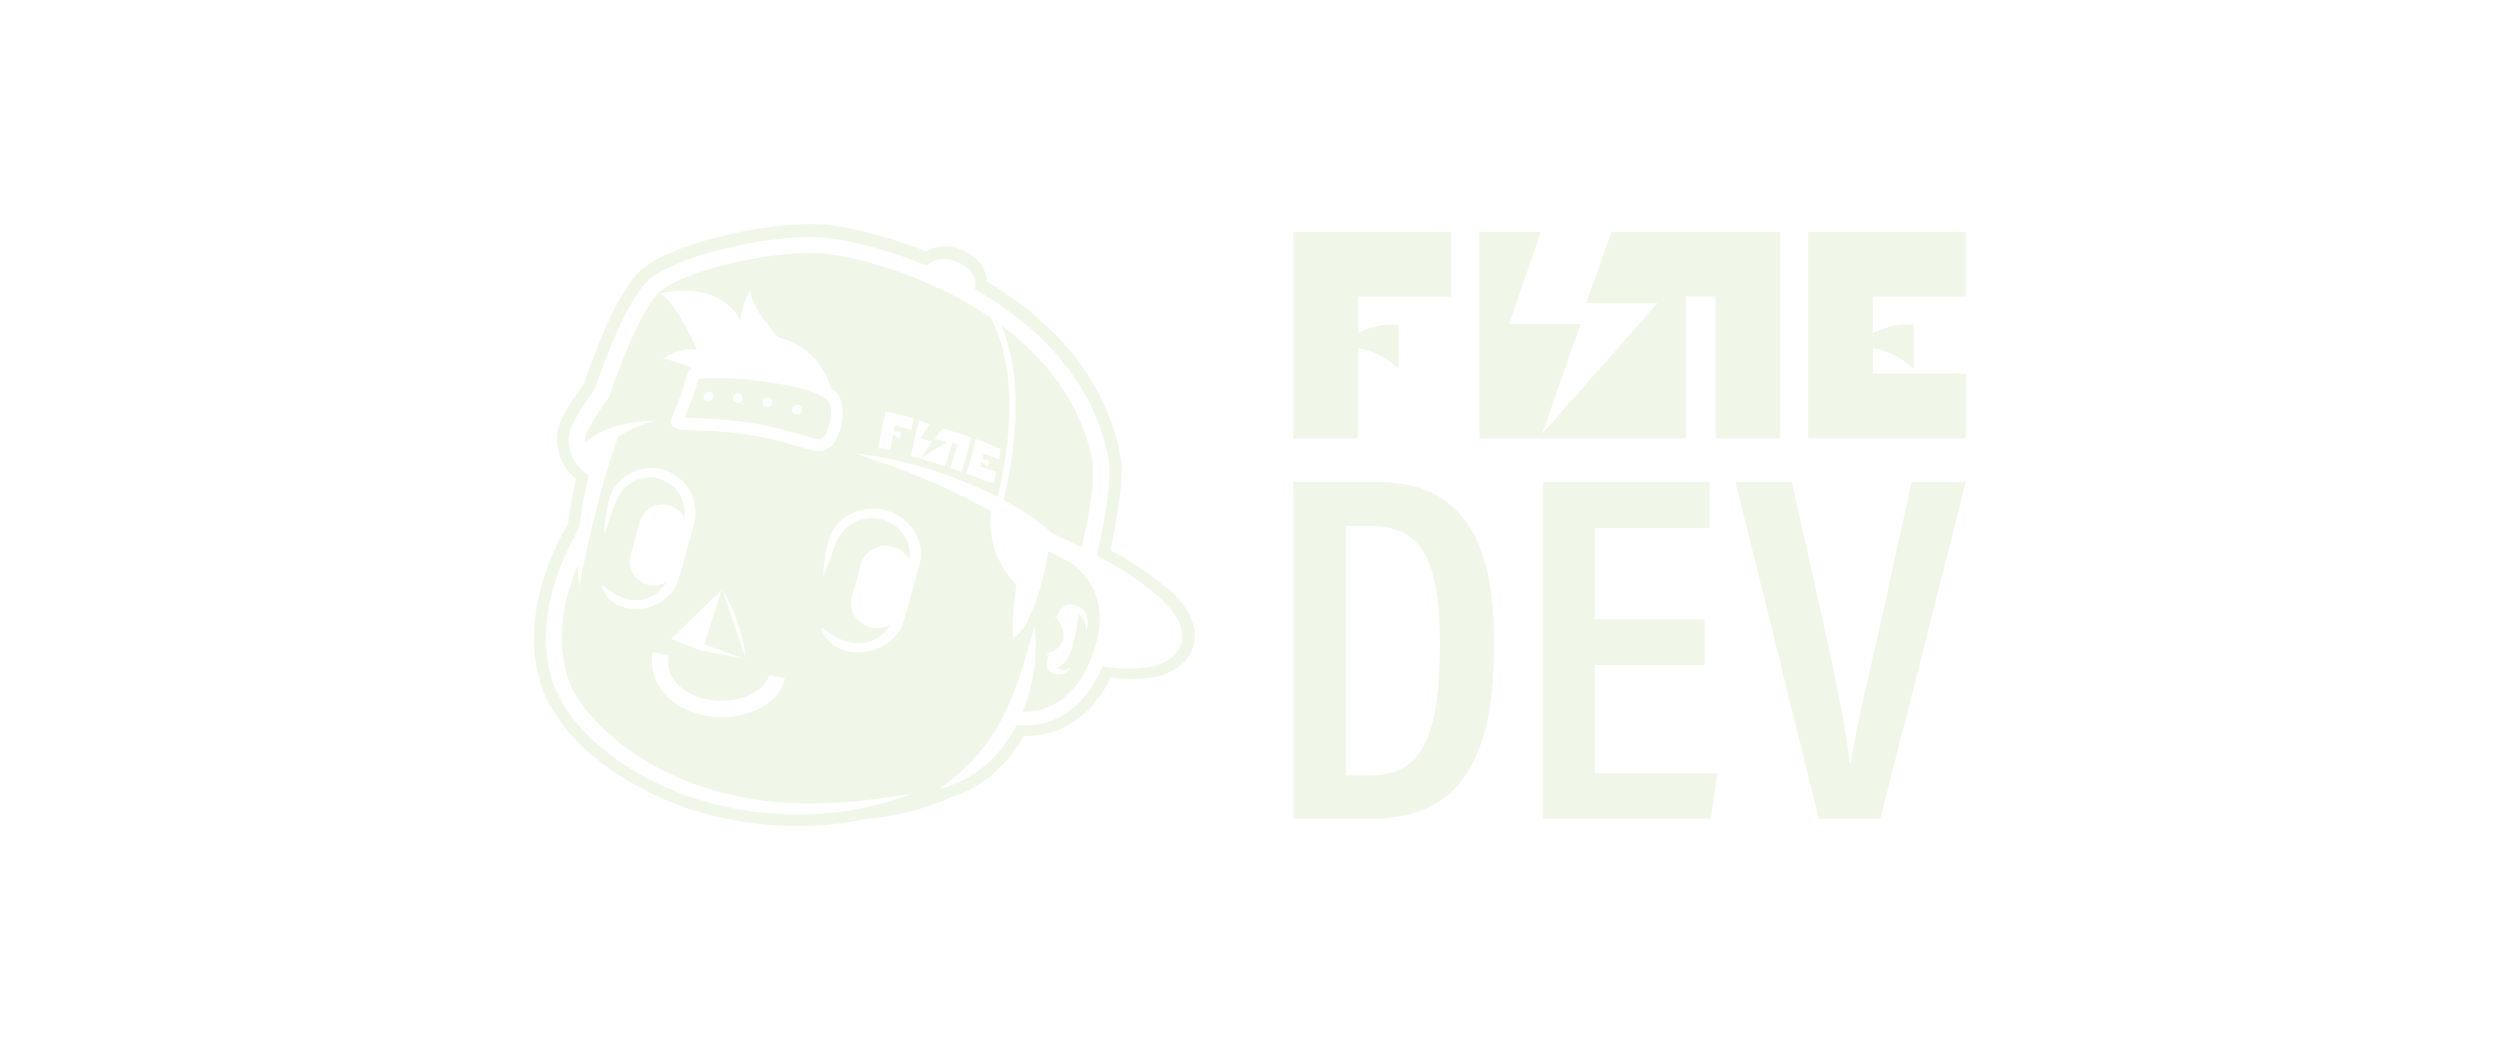
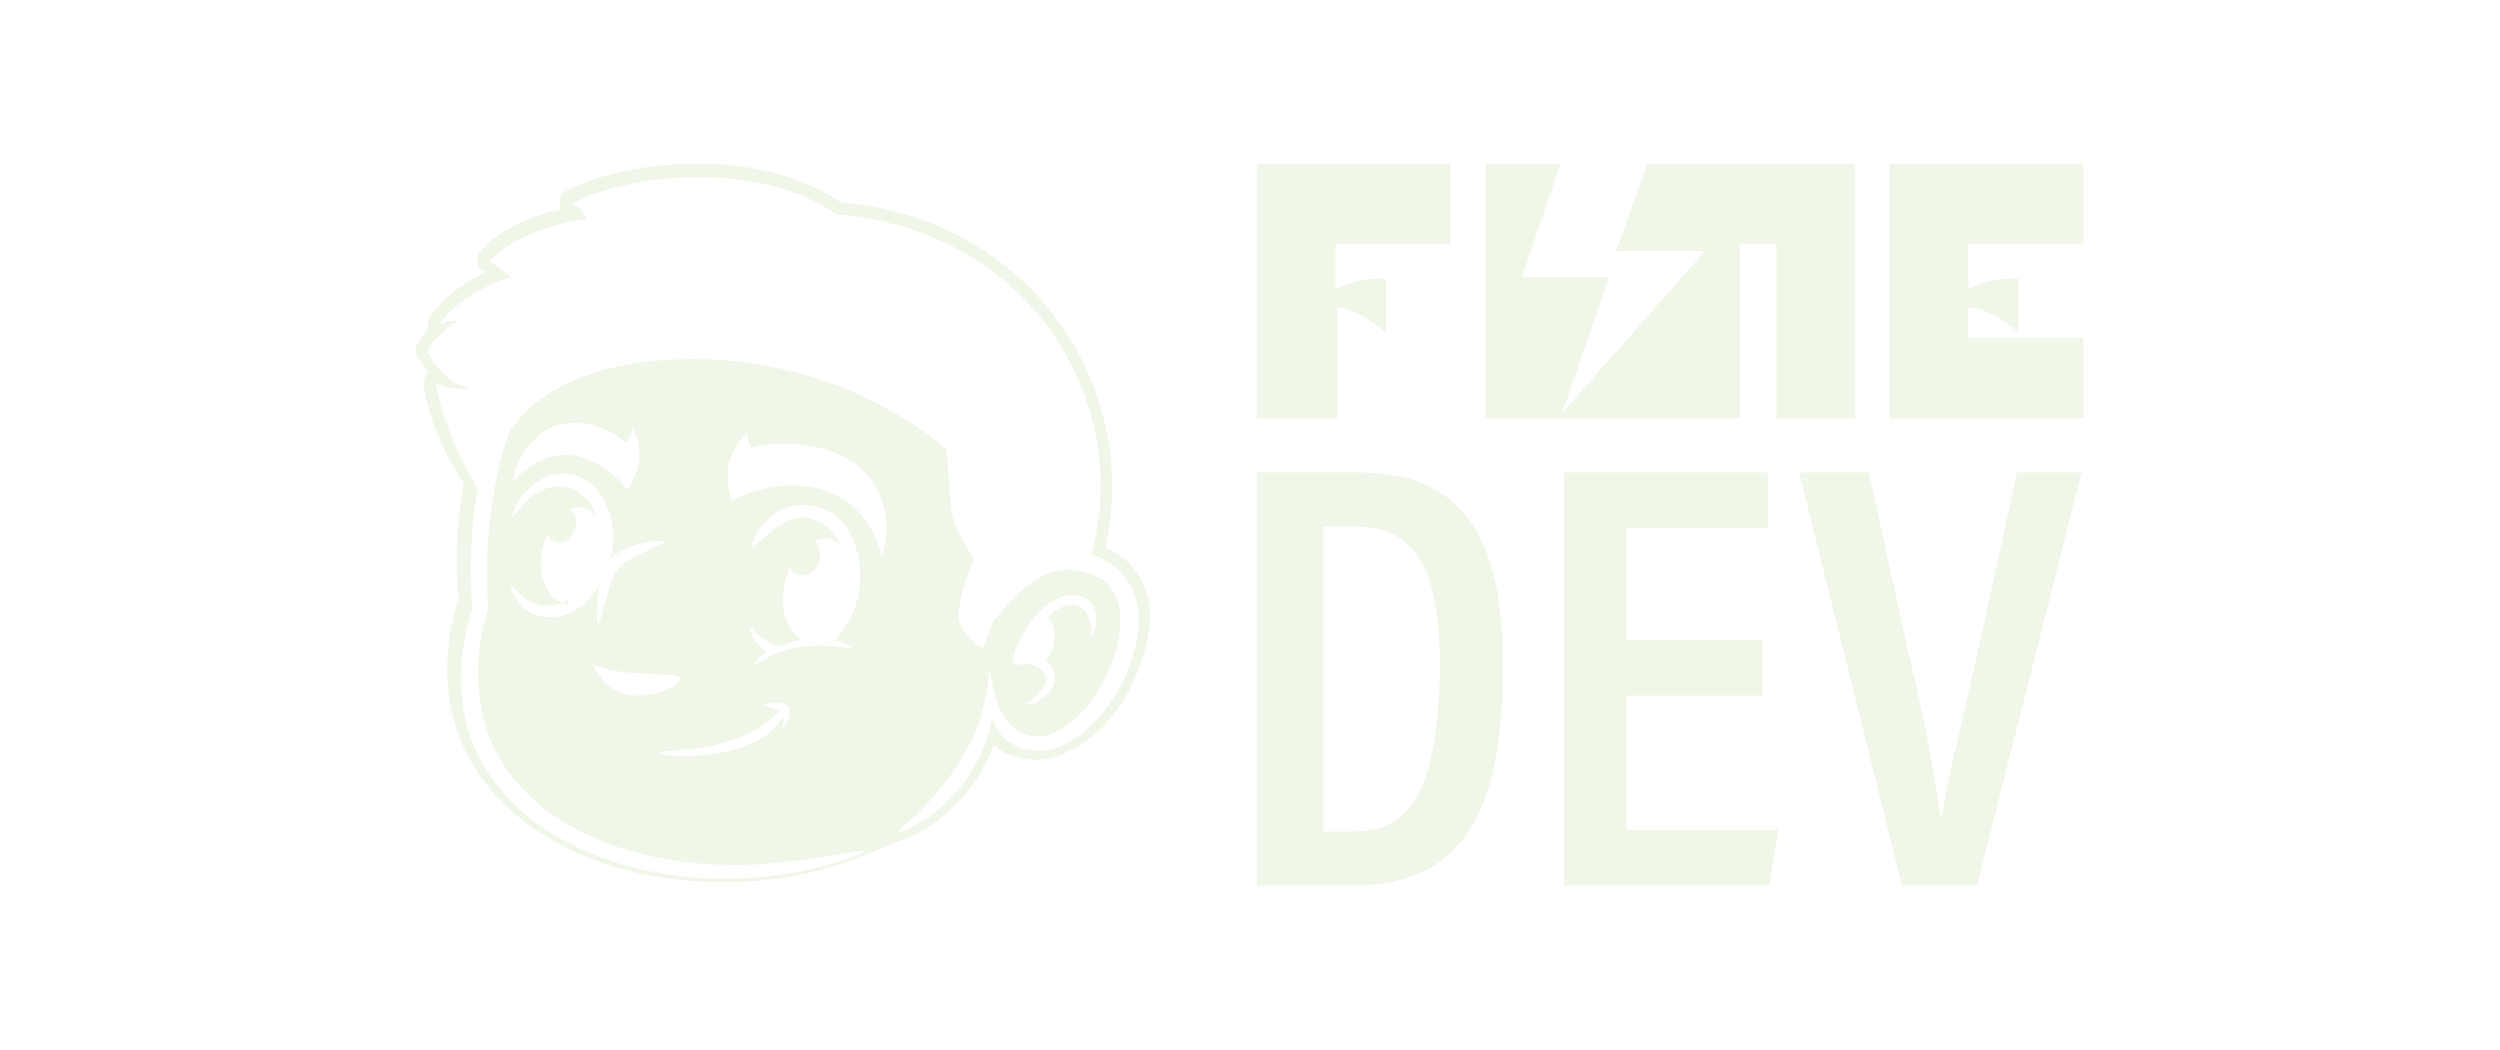
- <svg xmlns="http://www.w3.org/2000/svg" id="v-2" viewBox="0 0 143.39 60.25">
-   <defs>
-     <style>.cls-1{fill:#f0f6e8;}</style>
-   </defs>
+ <svg xmlns="http://www.w3.org/2000/svg" version="1.1" id="Capa_1" x="0px" y="0px" viewBox="0 0 143.4 60.2" style="enable-background:new 0 0 143.4 60.2;" xml:space="preserve">
+   <style type="text/css">
+ 	.st0{fill:#F0F6E8;}
+ </style>
  <g>
-     <polygon class="cls-1" points="96.7 17 98.4 17 98.4 25.14 102.11 25.14 102.11 13.3 102.04 13.3 92.43 13.3 90.98 17.38 95.07 17.38 88.45 24.89 90.65 18.59 86.55 18.59 88.38 13.3 84.86 13.3 84.86 25.14 96.7 25.14 96.7 17" />
-     <path class="cls-1" d="M77.89,19.97c.62,.09,1.47,.38,2.33,1.19v-2.53s-1.08-.18-2.33,.48v-2.1h5.33v-3.71h-9.04v11.84h3.71v-5.17Z" />
-     <path class="cls-1" d="M78.96,27.65h-4.78v19.3h4.5c5.19,0,7.02-3.56,7.02-10.09,0-6.06-1.95-9.22-6.74-9.22h0Zm-.34,16.83h-1.42v-14.31h1.44c2.96,0,3.95,2.06,3.95,6.73,0,5.28-.99,7.57-3.98,7.57h0Z" />
-     <polygon class="cls-1" points="91.47 38.14 97.76 38.14 97.76 35.52 91.47 35.52 91.47 30.29 98.05 30.29 98.05 27.65 88.51 27.65 88.51 46.95 98.12 46.95 98.5 44.36 91.47 44.36 91.47 38.14" />
-     <path class="cls-1" d="M109.64,27.65l-1.88,8.57c-.58,2.59-1.36,5.69-1.6,7.55h-.06c-.23-1.96-.84-4.99-1.43-7.6l-1.9-8.52h-3.23l4.79,19.3h3.52l4.9-19.3h-3.12Z" />
-     <path class="cls-1" d="M107.42,21.43v-1.46h0c.62,.09,1.47,.38,2.33,1.19v-2.53s-1.08-.18-2.33,.48v-2.1h5.33v-3.71h-9.04v11.84h9.06v-3.71h-5.36Z" />
-   </g>
-   <g>
-     <path class="cls-1" d="M57.44,18.65c.15,.36,.31,.8,.44,1.32,.42,1.63,.69,4.45-.31,8.71,1.08,.58,2.05,1.24,2.83,1.93,.19,.09,.58,.26,.77,.36,.3,.14,.58,.29,.87,.43,.31-1.32,.82-3.89,.61-4.98-.68-3.52-2.92-6.04-5.21-7.76h0Z" />
-     <path class="cls-1" d="M47.01,25.19c.15-.01,.38-.13,.6-.99,.13-.55,.03-1.06-.13-1.23-.43-.44-1.81-.84-3.68-1.09-1.72-.24-3.25-.25-3.76-.13-.15,.72-.57,1.72-.77,2.21,.17,.01,.38,.02,.6,.02,.64,.02,1.6,.06,2.78,.21,1.46,.2,2.5,.51,3.26,.73,.5,.15,.89,.28,1.11,.26h0Zm-6.4-2.15c-.15-.01-.28-.14-.26-.3,0-.15,.14-.28,.3-.28,.15,.01,.28,.14,.26,.3s-.14,.28-.3,.28Zm1.71,.07c-.15-.01-.28-.14-.28-.3,.01-.15,.14-.28,.3-.26,.15,0,.28,.13,.26,.29,0,.15-.13,.28-.29,.28h0Zm1.7,.24c-.15-.01-.28-.14-.28-.3,.01-.15,.14-.28,.3-.26,.15,0,.28,.13,.26,.29,0,.15-.13,.29-.29,.28h0Zm1.42,.14c.01-.15,.14-.28,.3-.28,.15,.01,.28,.14,.26,.3,0,.15-.13,.28-.29,.28-.15-.01-.28-.14-.28-.3Z" />
-     <path class="cls-1" d="M66.97,33.78l-.02-.02c-.89-.77-1.94-1.49-3.27-2.22,.32-1.43,.84-4.06,.57-5.45-.96-5-4.63-8.15-7.65-9.95-.03-.55-.3-1.39-1.58-1.86-.85-.31-1.5-.11-1.91,.14-2.6-1.04-5.01-1.54-6.29-1.56-3.33-.09-8.37,1.2-9.97,2.56-1.47,1.23-2.89,5.2-3.33,6.53-.53,.73-1.38,1.99-1.52,2.71-.2,1.04,.2,2.12,1.03,2.8-.18,.8-.33,1.64-.44,2.53-.02,.05-.06,.11-.09,.17-.09,.15-.17,.31-.24,.46-1.12,2.12-2.23,5.33-1.26,8.58v.02c.57,1.7,1.87,3.33,3.74,4.71,1.57,1.15,3.47,2.09,5.36,2.64,1.84,.53,3.75,.81,5.63,.81,1.31,0,2.62-.13,3.89-.4,1.86-.18,3.48-.58,4.85-1.23,1.77-.53,3.23-1.75,4.25-3.54,.56,.01,1.11-.06,1.63-.22,1.01-.32,2.38-1.13,3.36-3.13,.95,.12,1.75,.11,2.49-.03,1.24-.22,2.44-1.11,2.32-2.56h0c-.12-1.12-.84-1.88-1.52-2.51h0Zm-14.17-1.68c-.01,.18-.1,.42-.14,.58-.09,.34-.34,1.27-.45,1.63-.12,.4-.32,1.28-.51,1.66-.48,.95-1.6,1.55-2.7,1.43-.84-.06-1.77-.57-1.9-1.42,.46,.32,.89,.63,1.43,.81,1.01,.31,2.05-.12,2.53-.94-.26,.14-.57,.21-.89,.18-.09-.01-.17-.02-.25-.05-.38-.1-.7-.33-.91-.66-.2-.33-.26-.72-.15-1.08l.52-1.9c.11-.37,.34-.66,.7-.85,.34-.19,.75-.24,1.13-.14,.4,.11,.72,.34,.92,.68,.01,.01,.01,.03,.02,.05,.06-.33,.02-.68-.1-1-.49-1.32-2.3-1.81-3.41-.88-.33,.26-.58,.63-.74,1.04l-.1,.26c-.12,.33-.45,1.24-.57,1.58-.01-.38,.03-.75,.09-1.13,.07-.38,.13-.76,.26-1.12,.63-1.7,2.92-2.19,4.32-.99,.66,.56,1.03,1.44,.91,2.29h0Zm-15.43,1.49c-.07-.01-.15-.02-.22-.05-.37-.1-.66-.33-.85-.65-.18-.32-.22-.7-.13-1.06l.5-1.87c.1-.36,.33-.65,.65-.84,.32-.19,.7-.24,1.06-.14,.36,.11,.66,.33,.84,.65,.01,.02,.02,.03,.03,.06,.05-.33,.02-.66-.1-.97-.45-1.31-2.13-1.77-3.17-.87-.31,.28-.54,.63-.69,1.03l-.1,.26c-.12,.32-.42,1.21-.53,1.56,0-.37,.03-.74,.09-1.11,.06-.38,.12-.75,.24-1.11,.6-1.67,2.74-2.17,4.05-.99,.62,.55,.94,1.42,.83,2.23-.02,.18-.1,.41-.13,.58-.1,.33-.34,1.24-.43,1.58-.13,.4-.32,1.27-.5,1.63-.45,.94-1.5,1.52-2.52,1.42-.78-.06-1.66-.55-1.77-1.38,.43,.32,.83,.62,1.33,.78,.94,.3,1.91-.13,2.37-.94-.25,.14-.53,.21-.83,.19h-.01Zm5.35,4.21l-2.6-.51-1.64-.63,2.92-2.83-1,3.12,2.32,.85h0Zm-1.26-3.92c.64,1.01,1.24,2.63,1.29,3.83h-.01s-1.28-3.83-1.28-3.83h0Zm-4.03,3.53l.92,.18c-.22,1.15,.66,2.19,2.18,2.52,.99,.21,2.11,.03,2.85-.46,.28-.18,.63-.49,.72-.93l.92,.18c-.12,.6-.51,1.13-1.12,1.54-.69,.45-1.59,.69-2.51,.69-.36,0-.72-.03-1.06-.11-2-.44-3.21-1.95-2.89-3.6h0Zm5.12-12.52c-1.14-.15-2.05-.19-2.71-.2-.84-.03-1.16-.05-1.31-.32-.07-.12-.07-.26,0-.4,.07-.17,.66-1.55,.84-2.38,.05-.19,.15-.33,.32-.43-.24-.17-.72-.41-1.66-.58,0,0,.84-.69,1.94-.52-.14-.45-1.54-3.16-2.14-3.21,0,0,3.29-.93,4.64,1.52,.1-.99,.57-1.8,.57-1.8-.05,.84,1.05,2.17,1.6,2.77,1.75,.48,2.63,1.6,3.02,2.94,.11,.07,.2,.14,.29,.21,.42,.43,.45,1.27,.31,1.88-.1,.4-.36,1.44-1.23,1.5h-.07c-.32,0-.7-.12-1.27-.29-.74-.21-1.75-.51-3.15-.7h0Zm23.4,13.36c-.84,.15-1.69,.12-2.53,0-.06-.01-.12-.02-.18-.03-.88,2.08-2.18,2.89-3.16,3.2-.5,.15-.95,.2-1.32,.2-.18,0-.33-.01-.46-.02-.92,1.76-2.4,3.17-4.43,3.65,2.46-1.72,3.75-3.78,4.66-6.61,.3-.88,.53-1.8,.82-2.72,.06,.49,.06,.96,.05,1.45-.03,1.16-.29,2.35-.74,3.45,.99,.03,3.01-.32,4.08-3.51,.48-1.39,.44-2.62-.09-3.63-.3-.57-.72-1.01-1.14-1.35-.26-.14-.51-.28-.77-.41-.15-.07-.42-.2-.62-.3-.36,2.63-1.49,4.95-1.97,4.91-.24-.01,.14-2.99,.14-2.99-1.58-1.64-1.55-3.47-1.45-4.21-2.46-1.42-5.14-2.45-7.84-3.34,2.66,.29,5.72,1.23,8.23,2.52,.96-4.11,.7-6.83,.3-8.41-.21-.87-.5-1.49-.73-1.89-.54-.37-1.09-.7-1.6-.99-3.46-1.9-7.01-2.68-8.42-2.71-2.93-.07-7.58,1.07-8.9,2.19-1.08,.89-2.46,4.61-2.9,5.96l-.02,.07-.03,.06c-.52,.7-1.28,1.86-1.36,2.23-.02,.12-.02,.24-.01,.36,.48-.43,1.71-1.25,4.15-1.25,0,.01-1.08,.15-2.27,.94-.72,2.09-1.31,4.22-1.76,6.39-.12,.55-.36,1.64-.46,2.19-.05-.4-.07-.8-.09-1.21-.7,1.7-1.11,3.56-.81,5.39,.05,.3,.12,.61,.2,.92,.29,.89,.83,1.68,1.45,2.39,2.64,2.92,6.55,4.46,10.42,4.85,1.81,.17,3.64,.1,5.45-.12,.82-.1,1.64-.22,2.48-.36-.62,.25-1.26,.45-1.91,.62-3.29,.87-6.83,.76-10.1-.19-3.34-.96-7.48-3.46-8.65-6.93-.82-2.72-.09-5.64,1.21-8.09,.12-.24,.25-.49,.37-.73,.12-.97,.29-1.97,.52-2.93-.82-.49-1.28-1.49-1.11-2.41,.14-.69,1.18-2.13,1.47-2.54,.26-.78,1.74-5.13,3.15-6.31,1.49-1.25,6.38-2.49,9.53-2.4,1.15,.02,3.63,.51,6.33,1.63,.29-.24,.83-.55,1.64-.25,1.23,.43,1.23,1.26,1.16,1.62,3.02,1.72,6.7,4.78,7.64,9.66,.29,1.47-.46,4.72-.66,5.6,1.25,.66,2.45,1.42,3.54,2.35,.61,.57,1.25,1.24,1.35,2.13,.09,1.11-.88,1.75-1.83,1.91h0Zm-5.34-2.78l-.13-.15s.07,.01,.17,.05c.07-.28,.21-.48,.38-.58,.18-.12,.42-.18,.73-.05,.94,.34,.55,1.46,.55,1.46,0,0-.06-.85-.46-.94,.01,.34-.13,.8-.21,1.32-.12,.74-.5,1.6-1.04,1.71,.06,.06,.18,.09,.32,.13,.22,.06,.46-.12,.53-.17-.06,.12-.36,.55-.97,.41-.33-.09-.43-.32-.43-.56,0-.28,.12-.53,.12-.53-.12,0-.21-.02-.21-.02l.26-.12s.65-.21,.77-.81c.11-.61-.37-1.14-.37-1.14h0Zm-7.14-10.13c-.27,.37-.4,.56-.64,.95,.54-.38,.86-.56,1.5-.91-.3-.09-.45-.13-.73-.22,.18-.24,.28-.36,.46-.6,.68,.22,1.04,.31,1.64,.52h.01c-.19,.81-.3,1.16-.56,1.98-.25-.09-.38-.14-.64-.22,.17-.55,.26-.81,.41-1.34-.11-.03-.17-.05-.29-.09-.17,.53-.25,.78-.42,1.33-.84-.26-1.21-.36-1.96-.59,.17-.82,.25-1.2,.46-2.03,.25,.08,.37,.12,.62,.21-.23,.32-.34,.48-.55,.8,.28,.09,.41,.13,.69,.22h0Zm3.26,1.07c-.03,.17-.06,.25-.1,.43-.11-.19-.25-.29-.34-.34-.02,.1-.03,.15-.06,.25,.36,.13,.54,.2,.92,.32-.06,.25-.09,.38-.16,.65-.64-.19-.94-.33-1.56-.56,.25-.83,.35-1.19,.53-1.99,.57,.2,.84,.32,1.43,.58-.03,.24-.05,.36-.1,.6-.36-.14-.54-.21-.88-.33-.03,.14-.05,.21-.08,.35,.23-.03,.41,.06,.41,.06h0Zm-4.46-1.75c-.37-.11-.56-.17-.95-.26-.03,.15-.04,.22-.07,.37,.25-.06,.43,.02,.43,.02-.03,.18-.05,.26-.08,.44-.13-.18-.27-.26-.38-.31-.06,.36-.09,.54-.15,.91-.27-.06-.41-.08-.71-.13,.18-.85,.22-1.26,.44-2.11,.65,.13,.97,.22,1.62,.42-.06,.26-.09,.39-.15,.65h0Z" />
+     <g>
+       <polygon class="st0" points="99.8,14 101.9,14 101.9,24 106.4,24 106.4,9.4 106.3,9.4 94.5,9.4 92.7,14.4 97.8,14.4 89.6,23.7     92.3,15.9 87.3,15.9 89.5,9.4 85.2,9.4 85.2,24 99.8,24   " />
+       <path class="st0" d="M76.6,17.6c0.8,0.1,1.8,0.5,2.9,1.5V16c0,0-1.3-0.2-2.9,0.6V14h6.6V9.4H72.1V24h4.6V17.6z" />
+       <path class="st0" d="M78,27.1h-5.9v23.7h5.5c6.4,0,8.6-4.4,8.6-12.4C86.3,30.9,83.9,27.1,78,27.1z M77.6,47.7h-1.7V30.2h1.8    c3.6,0,4.9,2.5,4.9,8.3C82.4,44.9,81.2,47.7,77.6,47.7z" />
+       <polygon class="st0" points="93.3,39.9 101.1,39.9 101.1,36.7 93.3,36.7 93.3,30.3 101.4,30.3 101.4,27.1 89.7,27.1 89.7,50.8     101.5,50.8 102,47.6 93.3,47.6   " />
+       <path class="st0" d="M115.7,27.1l-2.3,10.5c-0.7,3.2-1.7,7-2,9.3h-0.1c-0.3-2.4-1-6.1-1.8-9.3l-2.3-10.5h-4l5.9,23.7h4.3l6-23.7    L115.7,27.1L115.7,27.1z" />
+       <path class="st0" d="M112.9,19.4v-1.8v0c0.8,0.1,1.8,0.5,2.9,1.5V16c0,0-1.3-0.2-2.9,0.6V14h6.6V9.4h-11.1V24h11.1v-4.6H112.9z" />
+     </g>
+     <path class="st0" d="M63.4,31.4c1-4.3,0.1-8.9-2.5-12.7c-2.9-4.1-7.3-6.6-12.7-7.1c-4.6-3.2-12.3-2.5-15.8-0.6   c-0.2,0.1-0.4,0.4-0.3,0.6c0,0.1,0.1,0.3,0.1,0.4c-1.5,0.3-3.6,1.1-4.7,2.5c-0.1,0.1-0.2,0.3-0.1,0.5c0,0.2,0.1,0.4,0.3,0.5   c0,0,0.1,0.1,0.2,0.1c-1.1,0.5-2.3,1.3-3.2,2.5c-0.2,0.2-0.2,0.5-0.1,0.7c-0.3,0.3-0.5,0.7-0.7,1c-0.1,0.2-0.1,0.4,0,0.6   c0.1,0.1,0.3,0.5,0.7,1c0,0,0,0,0,0c-0.2,0.1-0.3,0.4-0.3,0.6c0,0.1,0.3,2.8,2.3,5.7c-0.4,2.3-0.5,4.5-0.3,6.6   c-1.8,6,0.5,9.8,2.7,11.9c3,2.9,7.6,4.4,12.5,4.4c2.5,0,5.1-0.4,7.4-1.3c0,0,0.1,0,0.1,0c1-0.4,1.8-0.7,2.4-1c0,0,0,0,0.1,0   c2.5-0.9,4.6-3,5.5-5.6c0.3,0.3,0.6,0.5,1,0.6c1,0.4,2,0.4,3.1-0.1c2.2-1,3.8-3.1,4.6-6C66.6,34.1,65.1,32.1,63.4,31.4z M50.6,31.9   c0,0-0.7-3.1-3.4-3.8c-2.8-0.8-5.2,0.6-5.2,0.6s-1-2.2,0.9-3.9c0,0-0.1,0.5,0.2,0.9c1.1-0.4,3.8-0.4,5.5,0.6   C50.1,27.1,51.4,29.2,50.6,31.9z M48.9,37.2c-1.9-0.3-3.8-0.3-5.5,0.9c-0.1,0.1-0.2,0-0.1-0.1c0.2-0.3,0.5-0.5,0.8-0.7   c0,0-0.1,0-0.1,0.1c-0.5-0.3-0.9-0.8-1-1.4c0,0,0-0.1,0.1,0c0.5,0.6,1.1,0.9,1.6,1.1c0.4-0.2,0.8-0.3,1.3-0.4   c-0.8-0.4-1.3-1.7-1-3.2c0.1-0.4,0.2-0.7,0.3-1c0.1,0.3,0.3,0.5,0.6,0.5c0.5,0.1,1-0.3,1.1-0.9c0.1-0.4,0-0.9-0.3-1.1   c0.3-0.1,0.5-0.1,0.8-0.1c0.3,0.1,0.6,0.2,0.8,0.5c-0.3-0.7-0.8-1.3-1.6-1.6c-1.4-0.5-2.6,0.8-3.6,1.7c0.1-0.8,0.6-1.5,1.3-2   c1.5-1.1,3.7-0.4,4.4,1.2c1,1.9,0.6,4.6-1,6.1C48.1,36.7,48.5,36.9,48.9,37.2z M44.9,41.1c-0.4,0.7-1,1.4-2.8,1.9   c-1.6,0.5-4.3,0.4-4.3,0.2c0-0.3,4.5,0.2,6.9-2.4c-0.3-0.2-0.9-0.2-0.9-0.4c0,0,1.1-0.2,1.4,0.1c0.3,0.3-0.2,1.3-0.3,1.3   C44.8,41.9,45,41.4,44.9,41.1z M32.4,34.6c-1-0.2-1.6-1.6-1.3-3.1c0.1-0.3,0.2-0.6,0.3-0.9c0.1,0.3,0.3,0.5,0.6,0.5   c0.5,0.1,0.9-0.3,1-0.9c0.1-0.4,0-0.8-0.3-1c0.2-0.1,0.5-0.1,0.7-0.1c0.3,0.1,0.6,0.3,0.8,0.5c-0.2-0.7-0.7-1.3-1.5-1.6   c-1.3-0.4-2.5,0.5-3.2,1.6c0,0.1-0.2,0-0.1-0.1c0.9-2.6,4-3.3,5.3-0.7c0.5,0.9,0.6,2.2,0.3,3.3c0.8-1,3.1-1.2,3.1-1   c0,0.2-2,0.7-2.7,1.6c-0.6,0.9-0.9,3.1-1.1,3.1c-0.1,0-0.1-1.2,0.1-2.3c-0.7,1.3-2,2.2-3.6,1.8c-0.8-0.3-1.3-0.9-1.5-1.6   c0-0.1,0.1-0.1,0.1-0.1c0.8,1.1,2.1,1.5,3.2,0.8C32.6,34.7,32.5,34.7,32.4,34.6z M29.4,27.7c0.3-2,1.8-3.3,3-3.4   c1.7-0.2,2.8,0.5,3.5,1.1c0.2-0.2,0.4-0.8,0.4-0.8c1,1.7-0.3,3.5-0.3,3.5s-1.2-1.7-3.2-2C30.7,25.9,29.4,27.7,29.4,27.7z M39,38.9   c0,0.4-1.2,1-2.5,1c-1.8,0-2.5-1.8-2.5-1.8C35.6,38.9,39,38.5,39,38.9z M65.1,37.2c-0.6,2.3-2,4.5-4.2,5.6c-1.7,0.7-3.5,0-4-1.6   c-0.5,2.9-2.7,5.6-5.4,6.6c0.2-0.4,0.7-0.7,1-1c1.6-1.6,3-3.4,3.7-5.5c0.2-0.7,0.4-1.4,0.5-2.2c0,0,0-0.1,0-0.1c0-0.1,0-0.2,0-0.4   c0-0.1,0.1-0.1,0.1,0c0.1,0.3,0.1,0.7,0.2,1c0.2,0.8,0.5,1.5,1,2c1.6,1.6,3.8-0.1,4.8-1.7c1.6-2.3,2.7-6.8-1.2-7.2   c-2-0.2-3.3,1.4-4.6,2.9c-0.2,0.4-0.4,1-0.6,1.6c-0.5-0.2-1.3-1.1-1.4-1.6c-0.1-0.4,0.1-1.9,0.9-3.5c0,0-1.2-1.8-1.3-2.6   c-0.1-0.8-0.3-3.7-0.3-3.7s-5.5-5.2-14.5-5.2c-6.6,0-9.4,2.4-10.6,4.2c-0.5,1.4-0.8,2.9-1,4.3c-0.3,1.9-0.3,3.9-0.2,5.8   c-0.8,2.5-0.8,5.3,0.2,7.7c2.2,4.9,8.1,6.9,13.3,7c2.7,0.1,5.3-0.4,8-0.8c0.1,0,0.1,0.1,0,0.1c-10.7,4.4-26.5-1-22.4-14   c-0.2-2.3-0.1-4.6,0.3-6.9C25.4,24.8,25,22,25,22s1.2,0.5,1.9,0.2c-1.3,0-2.4-2-2.4-2c0.3-0.7,1-1.3,1.8-1.8   c-0.7,0-1.1,0.2-1.1,0.2c1.2-1.6,2.9-2.3,4.1-2.7c-0.6-0.5-1.2-0.9-1.2-0.9c1.3-1.6,4.6-2.4,5.6-2.4c-0.3-0.7-0.9-0.9-0.9-0.9   c3.3-1.8,10.8-2.5,15.2,0.6c11.2,0.9,17,10.9,14.6,19.5C64.4,32.3,65.9,34.2,65.1,37.2z M60.1,35.4c0.3,0.3,0.8,1.3-0.1,2.5   c0.1,0.1,0.3,0.3,0.4,0.5c0.6,1.2-1.2,2.1-1.4,2c-0.2,0-0.1-0.1,0-0.1c0,0,1.6-1.1,0.8-1.8c-0.8-0.8-1.6-0.1-1.7-0.5   c-0.1-0.4,0.4-1.3,0.4-1.3c0.6-1.1,1.3-2.1,2.5-2.5c1.7-0.4,2.3,1.1,1.6,2.4c0,0,0,0,0,0C62.7,34.5,61.3,34.2,60.1,35.4z" />
  </g>
</svg>
